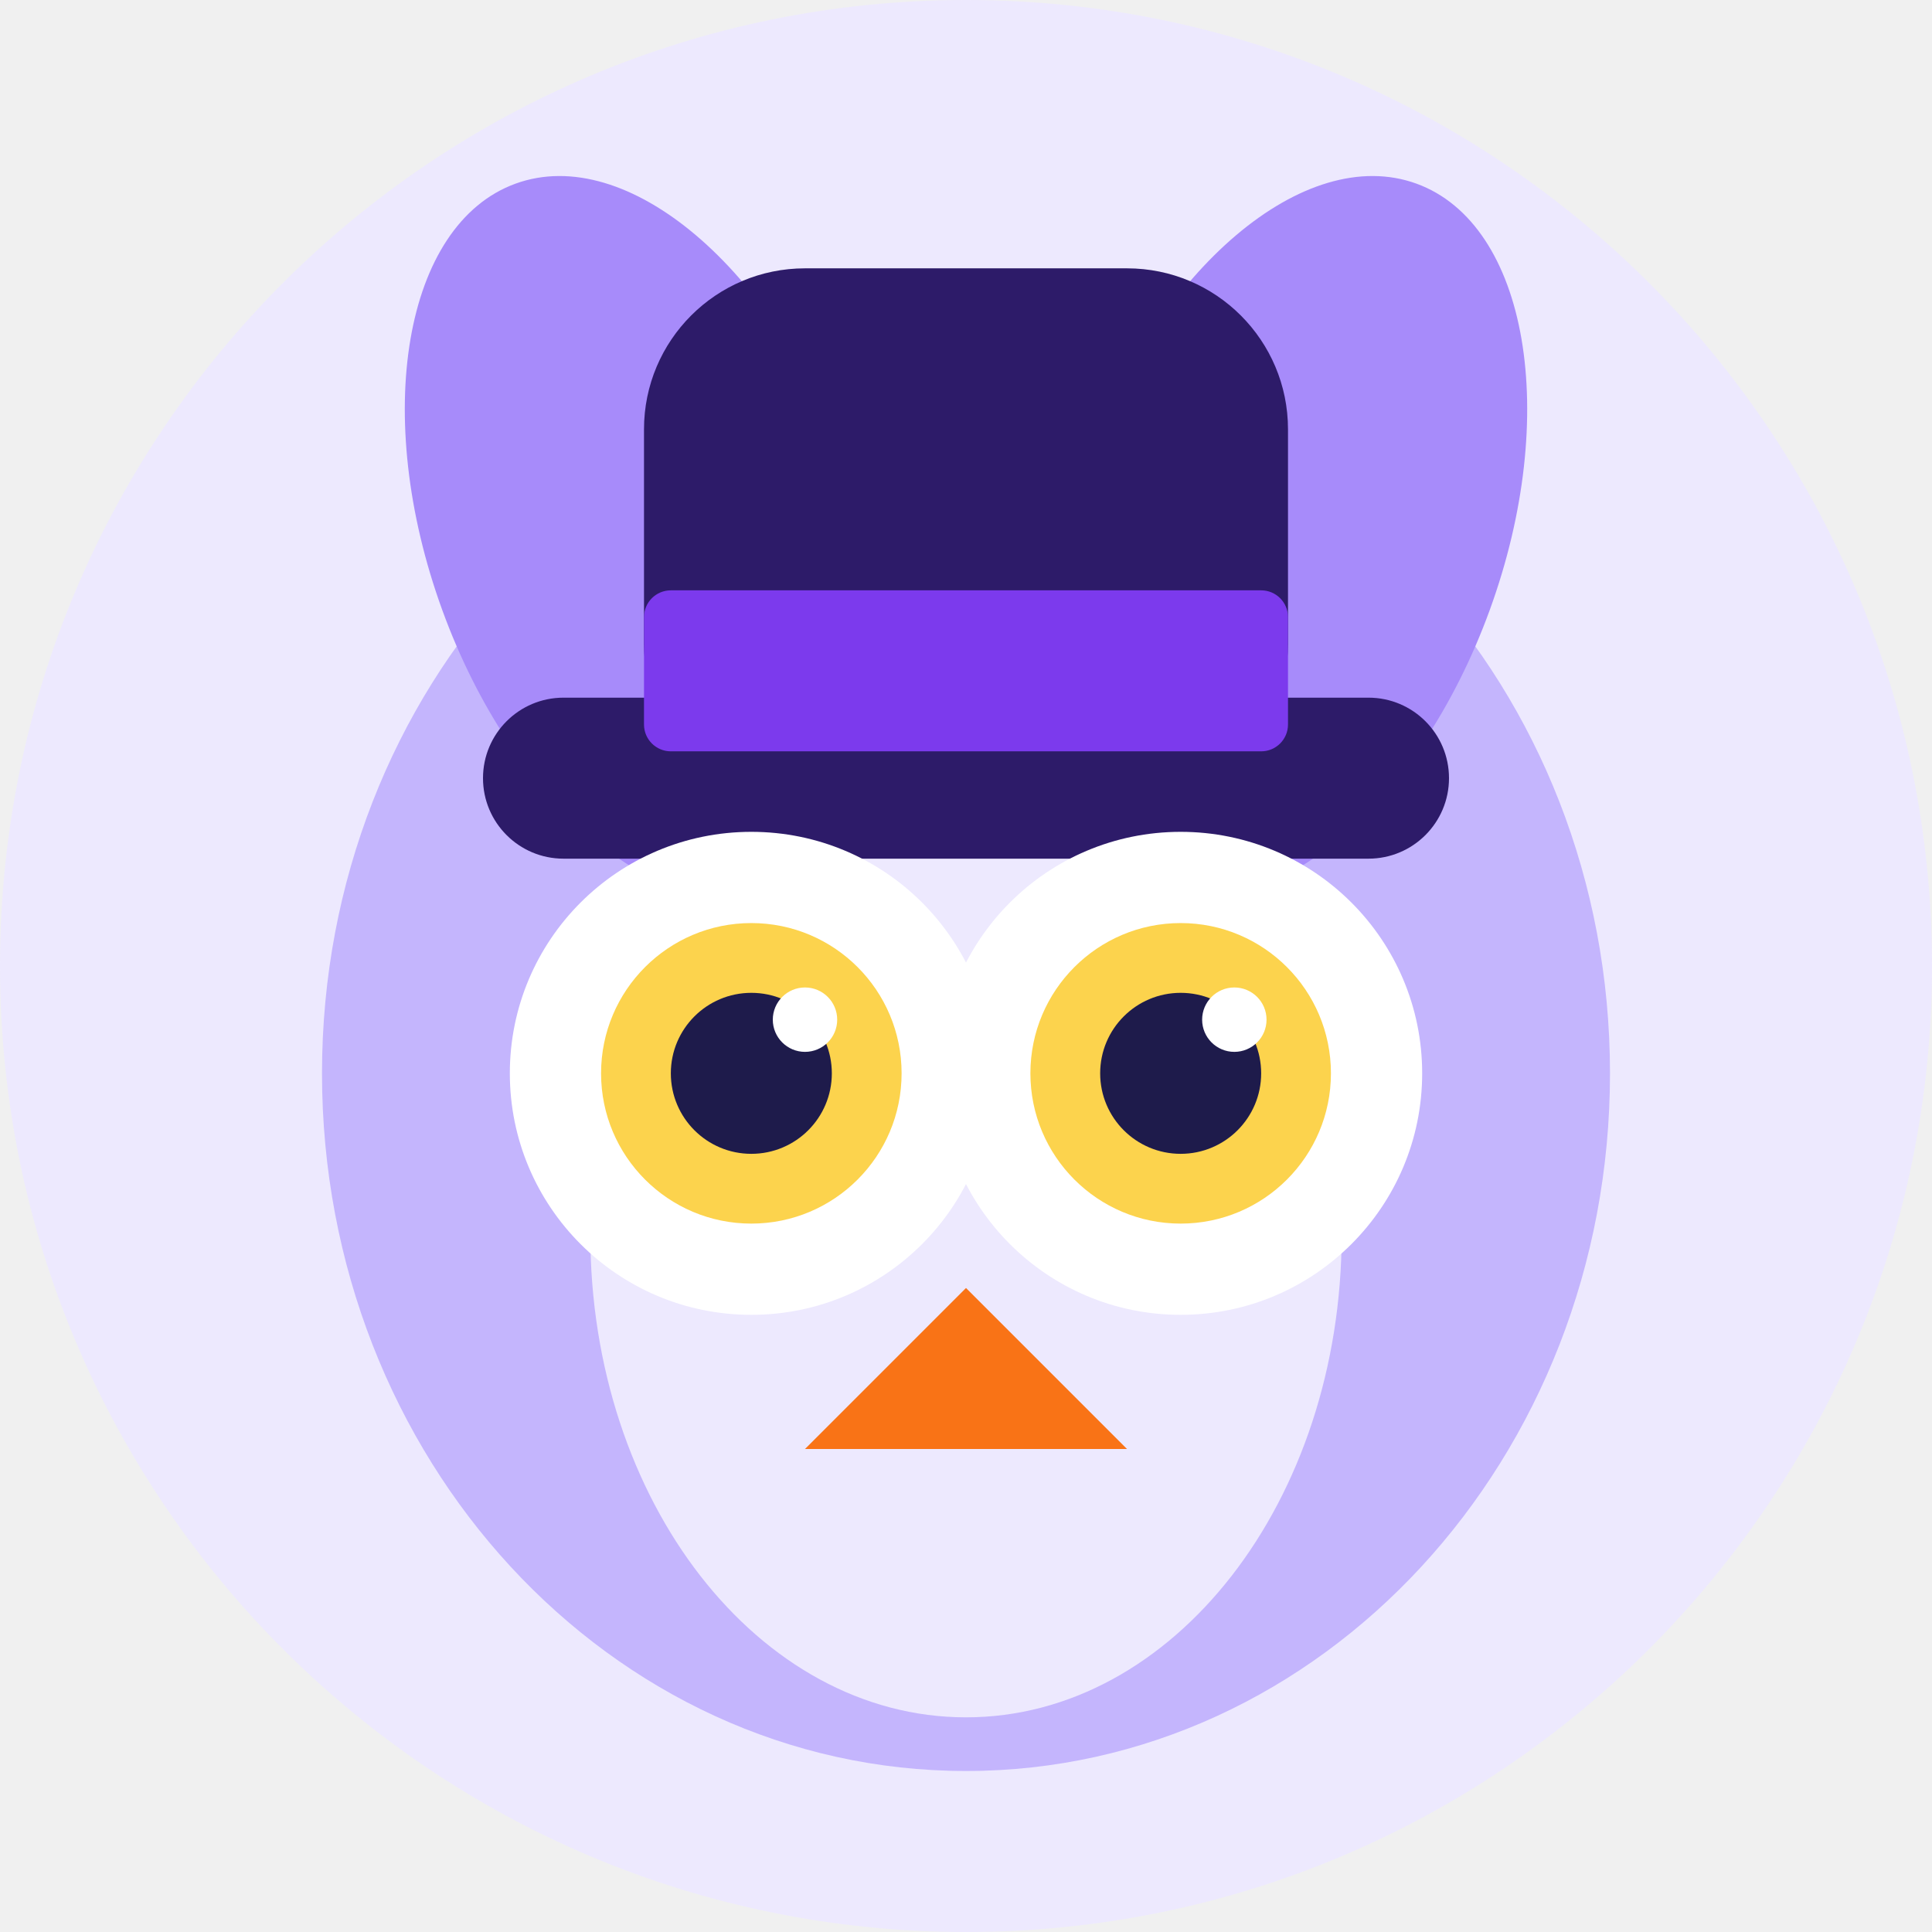
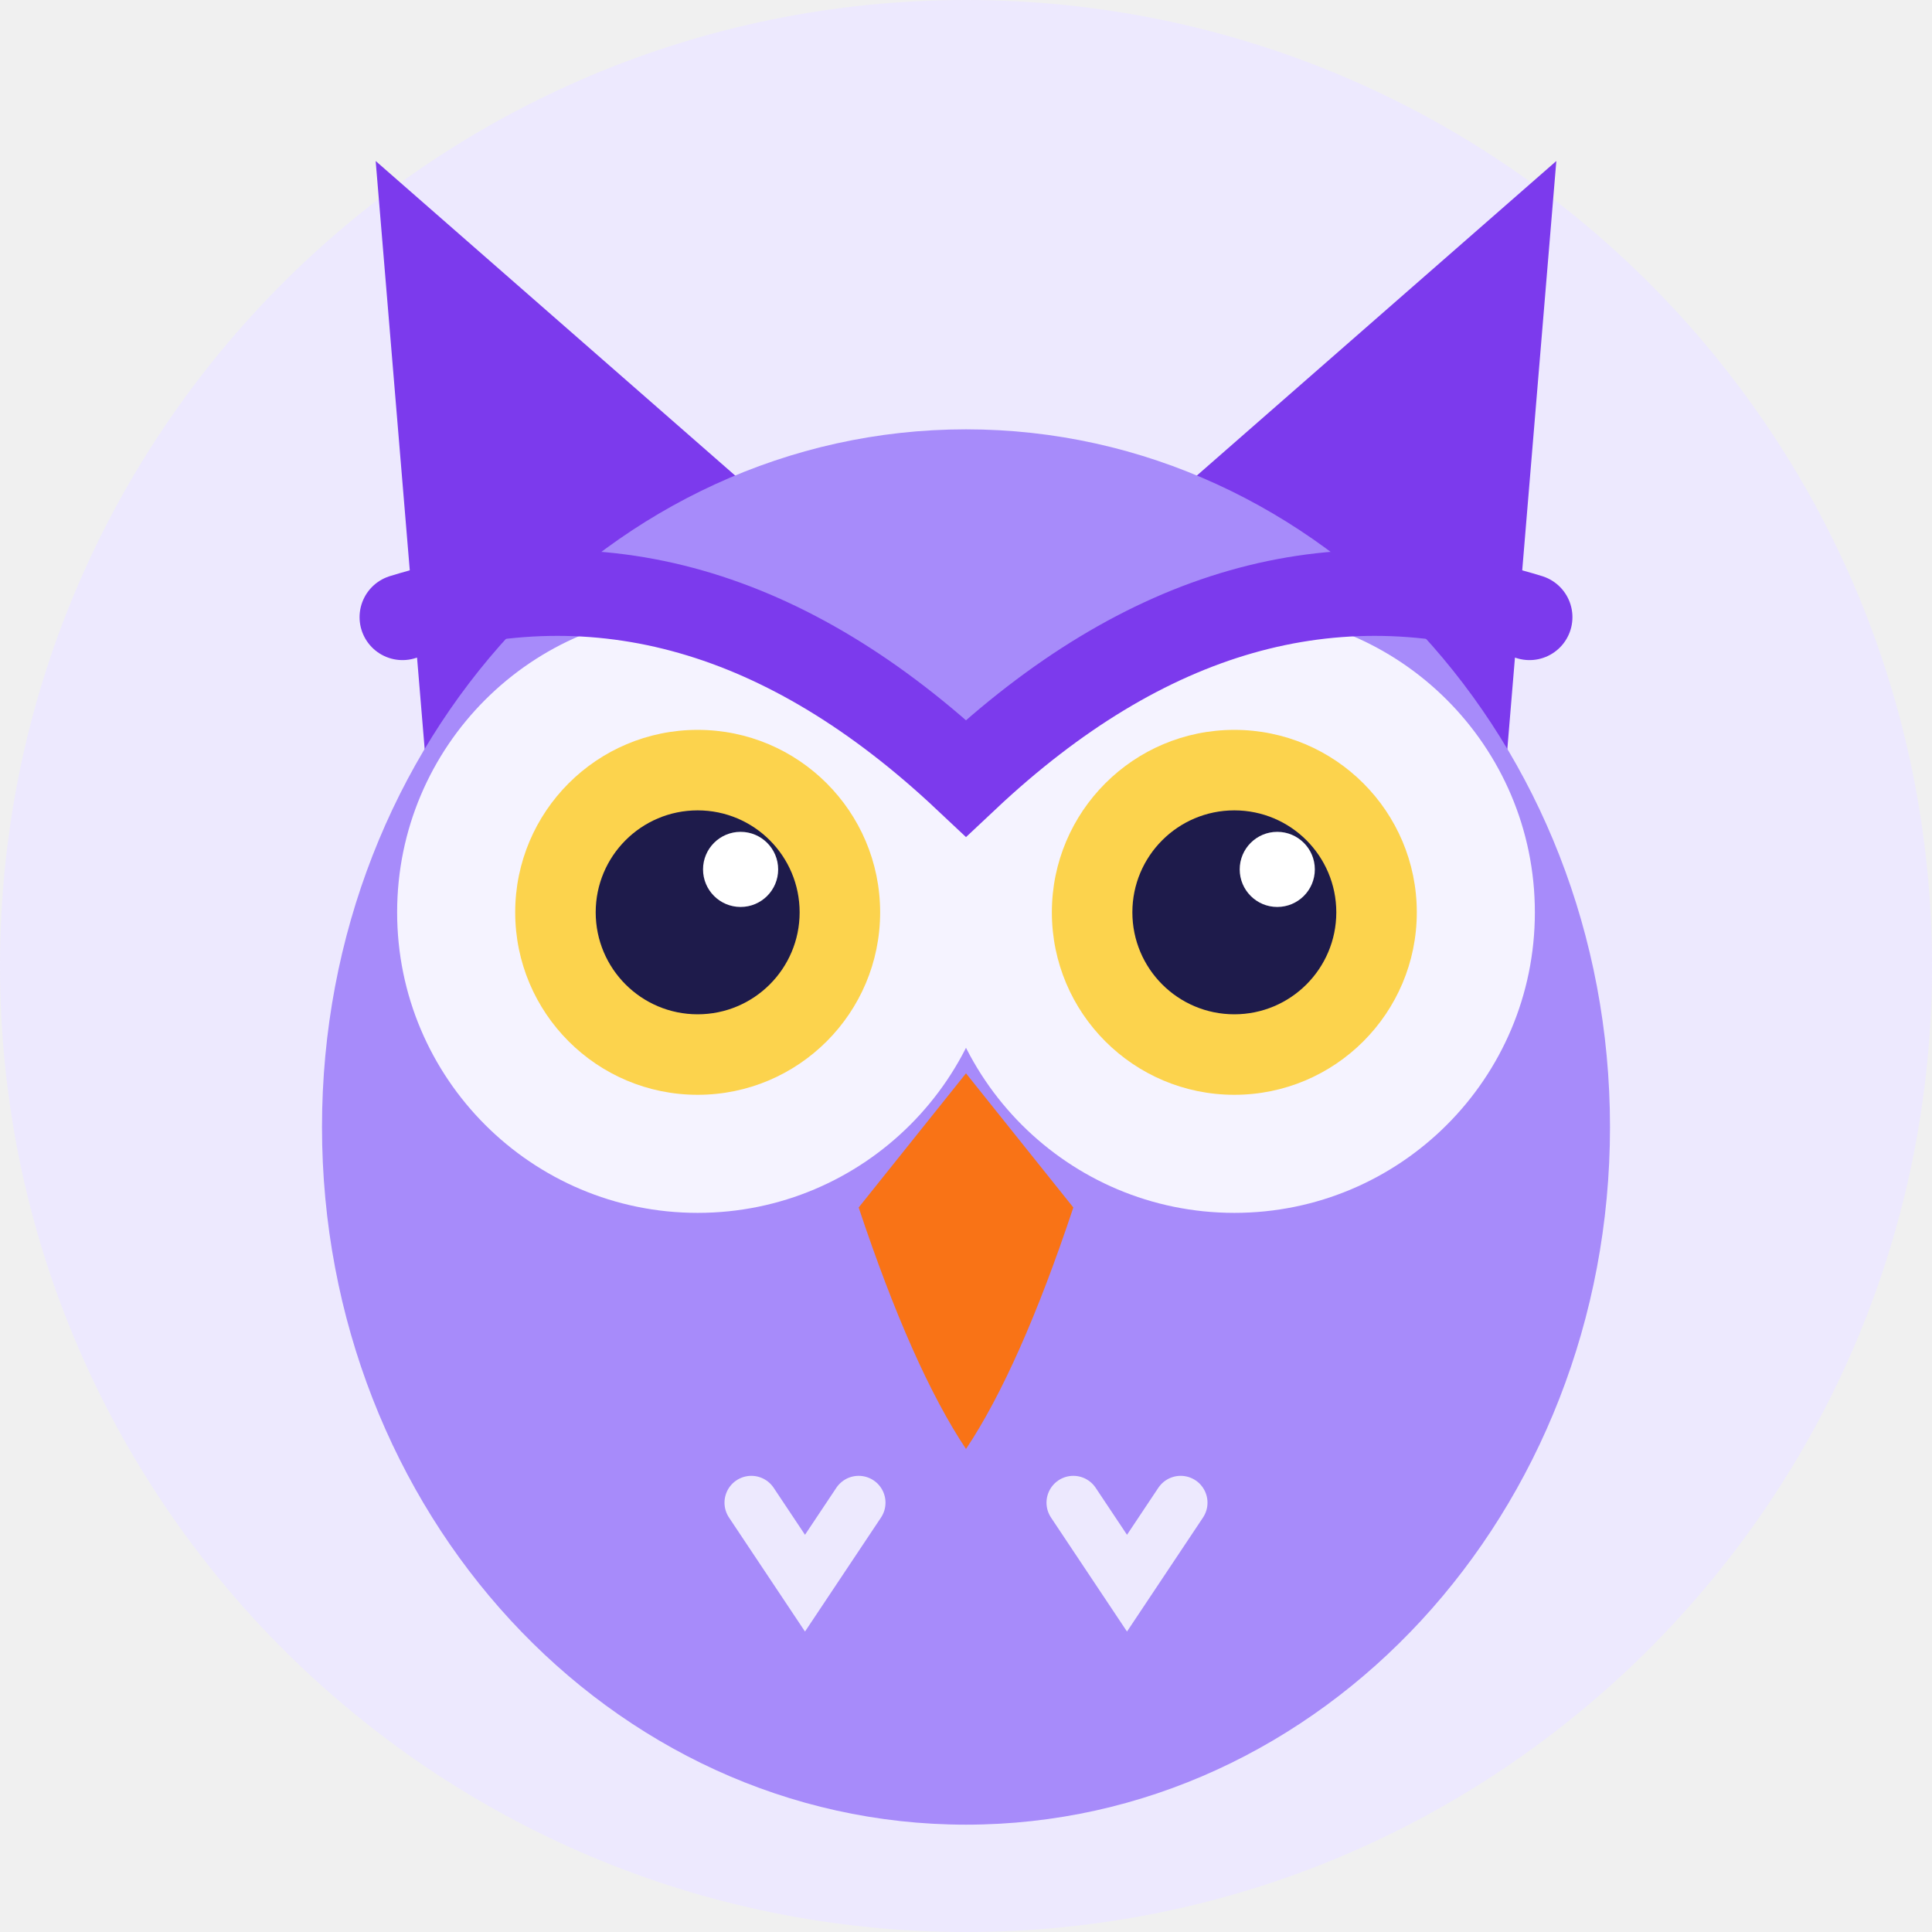
<svg xmlns="http://www.w3.org/2000/svg" viewBox="0 0 36 36" width="36" height="36" fill="none">
  <circle cx="18" cy="18" r="18" fill="#EDE9FE" />
-   <ellipse cx="18" cy="20" rx="12" ry="13" fill="#C4B5FD" />
-   <ellipse cx="18" cy="23" rx="7" ry="9" fill="#EDE9FE" />
-   <ellipse cx="12" cy="10" rx="4" ry="7" fill="#A78BFA" transform="rotate(-20 12 10)" />
-   <ellipse cx="24" cy="10" rx="4" ry="7" fill="#A78BFA" transform="rotate(20 24 10)" />
-   <rect x="9" y="13" width="18" height="3" rx="1.5" fill="#2D1B69" />
-   <rect x="12" y="5" width="12" height="10" rx="3" fill="#2D1B69" />
-   <rect x="12" y="11" width="12" height="3" fill="#7C3AED" rx="0.5" />
-   <circle cx="14" cy="20" r="4.5" fill="white" />
-   <circle cx="22" cy="20" r="4.5" fill="white" />
-   <circle cx="14" cy="20" r="2.8" fill="#FCD34D" />
-   <circle cx="22" cy="20" r="2.8" fill="#FCD34D" />
-   <circle cx="14" cy="20" r="1.5" fill="#1E1B4B" />
-   <circle cx="22" cy="20" r="1.5" fill="#1E1B4B" />
-   <circle cx="15" cy="19" r="0.6" fill="white" />
-   <circle cx="23" cy="19" r="0.6" fill="white" />
-   <polygon points="18,24 15,27 21,27" fill="#F97316" />
+   <path d="M8 15 L7 3 L15 10 Z" fill="#7C3AED" />
+   <path d="M28 15 L29 3 L21 10 Z" fill="#7C3AED" />
+   <ellipse cx="18" cy="21" rx="12" ry="13" fill="#A78BFA" />
+   <circle cx="13" cy="17" r="5.6" fill="#F5F3FF" />
+   <circle cx="23" cy="17" r="5.6" fill="#F5F3FF" />
+   <path d="M7.5 11.5 Q13 9.8 18 14.5 Q23 9.8 28.5 11.5" stroke="#7C3AED" stroke-width="1.6" stroke-linecap="round" fill="none" />
+   <circle cx="13" cy="17" r="3.4" fill="#FCD34D" />
+   <circle cx="23" cy="17" r="3.4" fill="#FCD34D" />
+   <circle cx="13" cy="17" r="1.9" fill="#1E1B4B" />
+   <circle cx="23" cy="17" r="1.9" fill="#1E1B4B" />
+   <circle cx="13.8" cy="16.2" r="0.7" fill="white" />
+   <circle cx="23.8" cy="16.2" r="0.7" fill="white" />
+   <path d="M18 20 L16 22.5 Q17 25.5 18 27 Q19 25.5 20 22.5 Z" fill="#F97316" />
+   <path d="M14 28 L15 29.5 L16 28 M20 28 L21 29.5 L22 28" stroke="#EDE9FE" stroke-width="1" stroke-linecap="round" fill="none" />
</svg>
